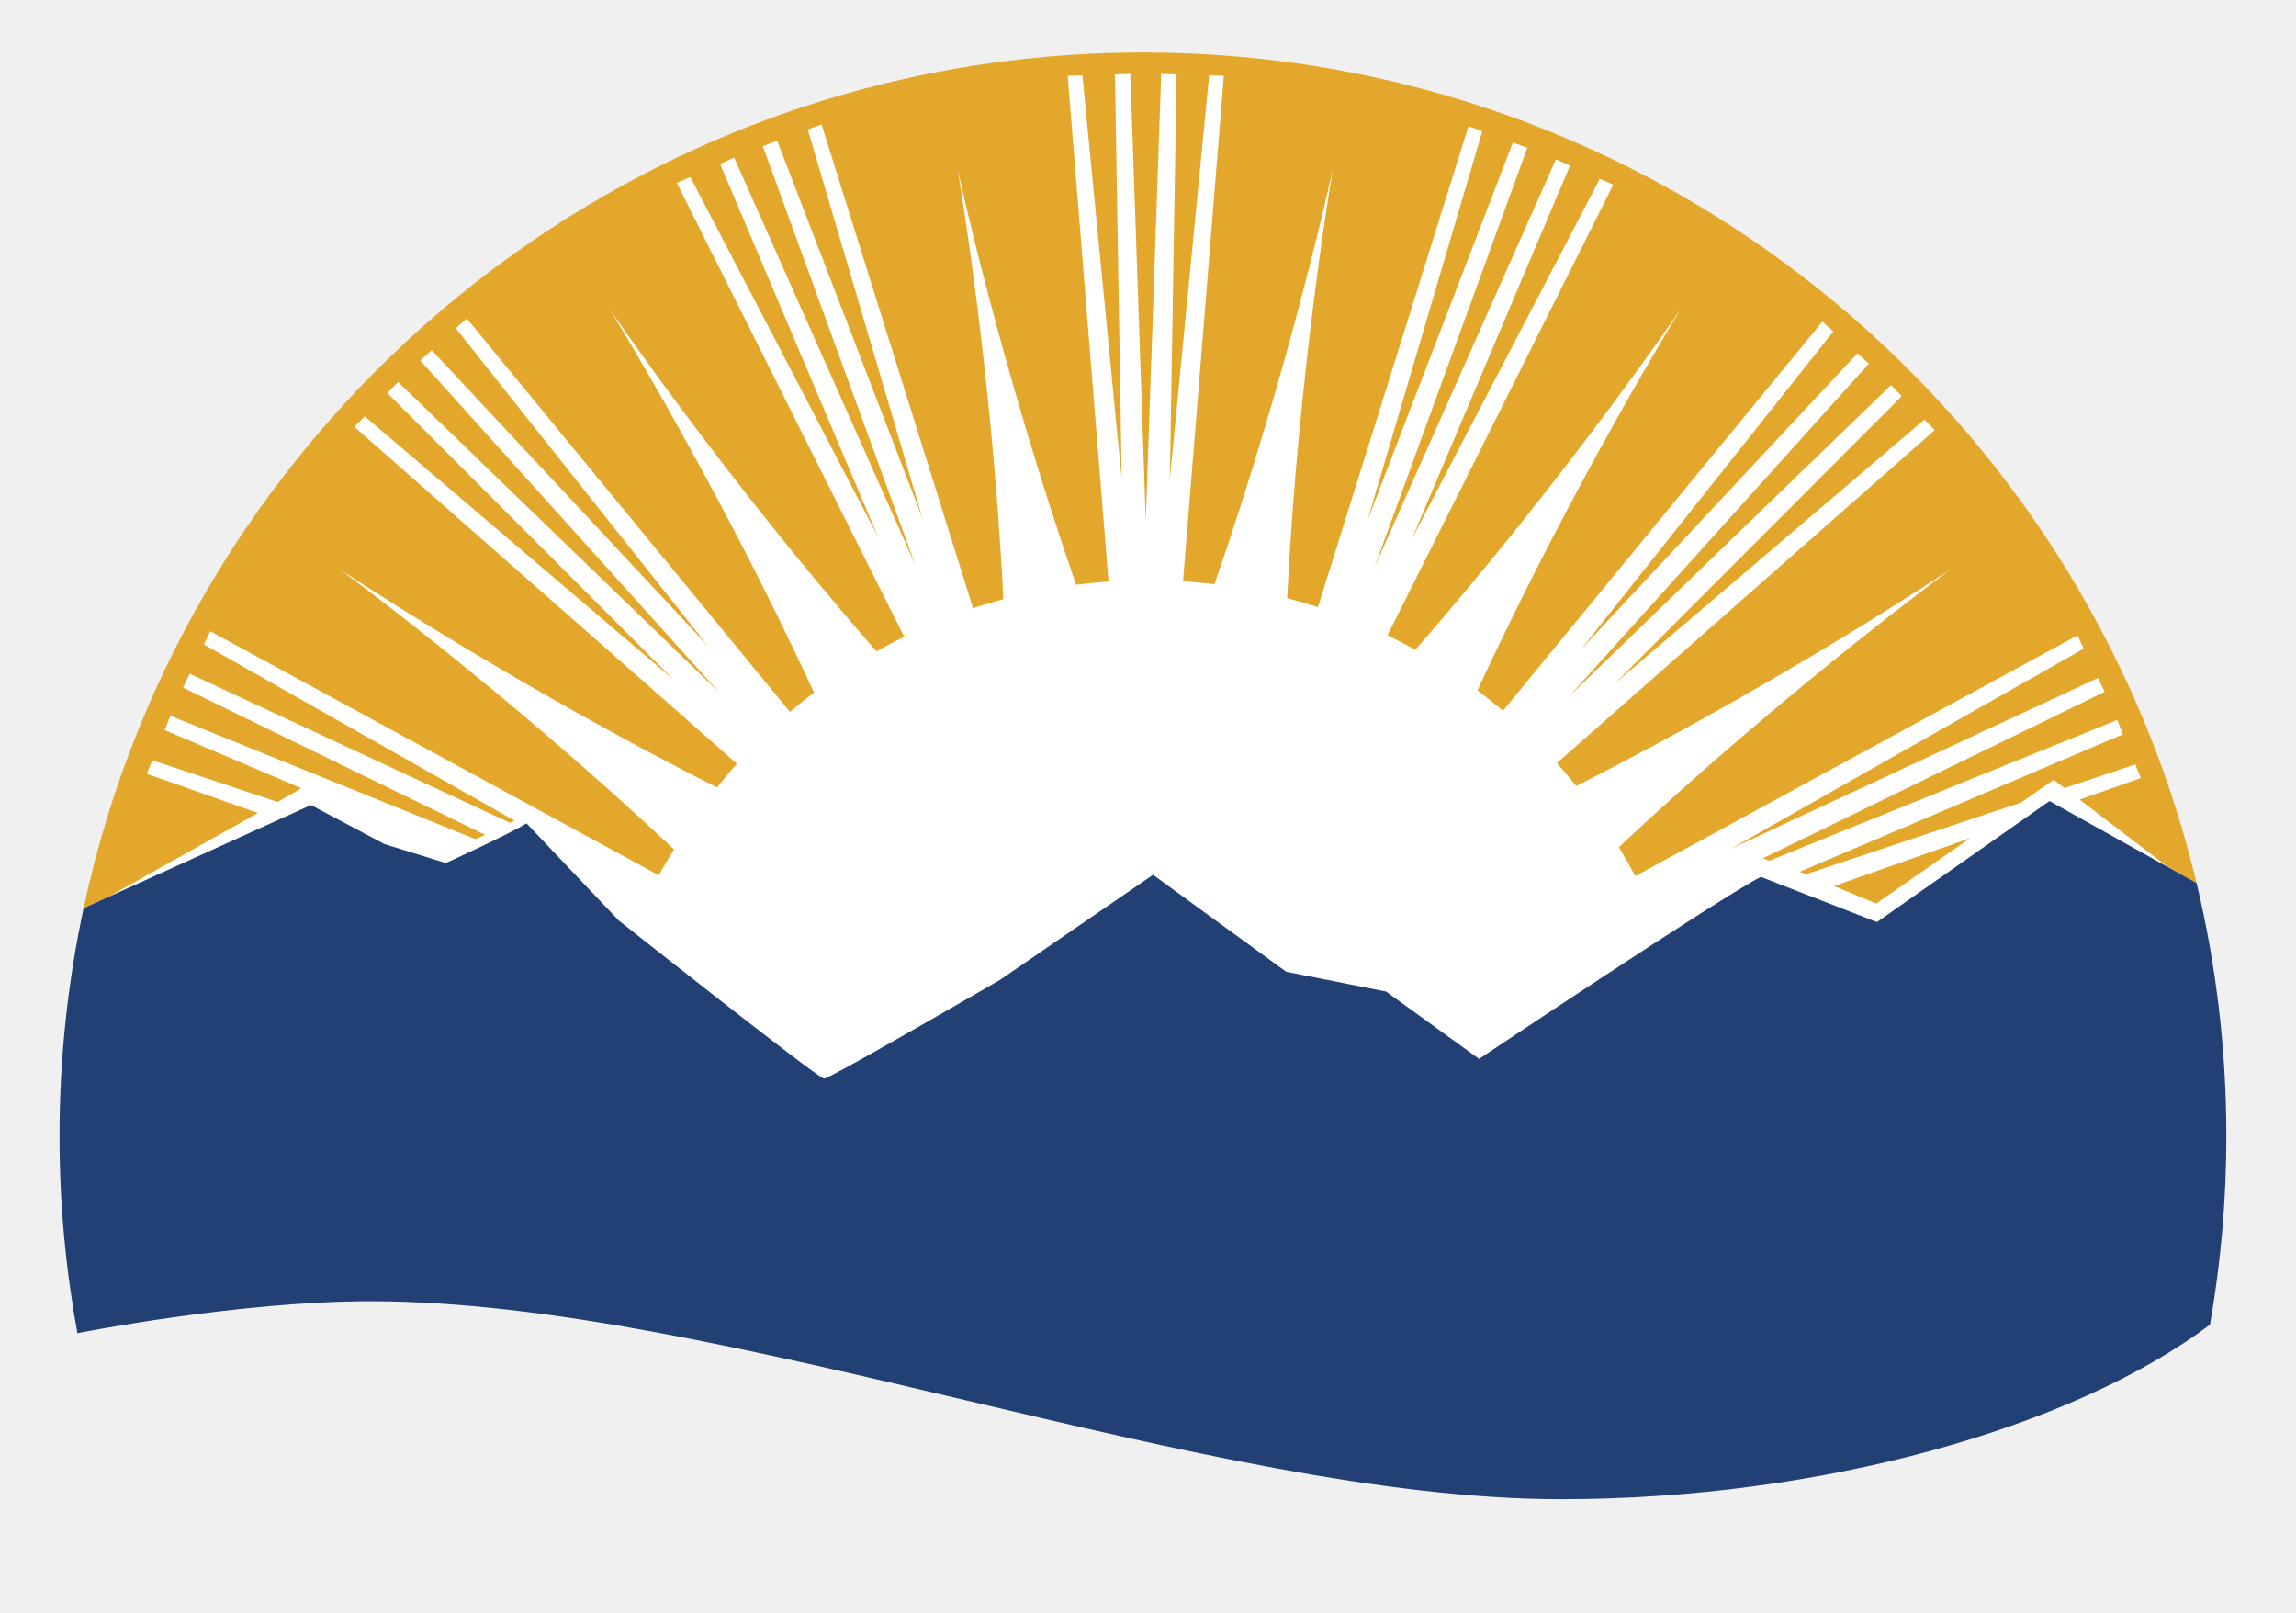
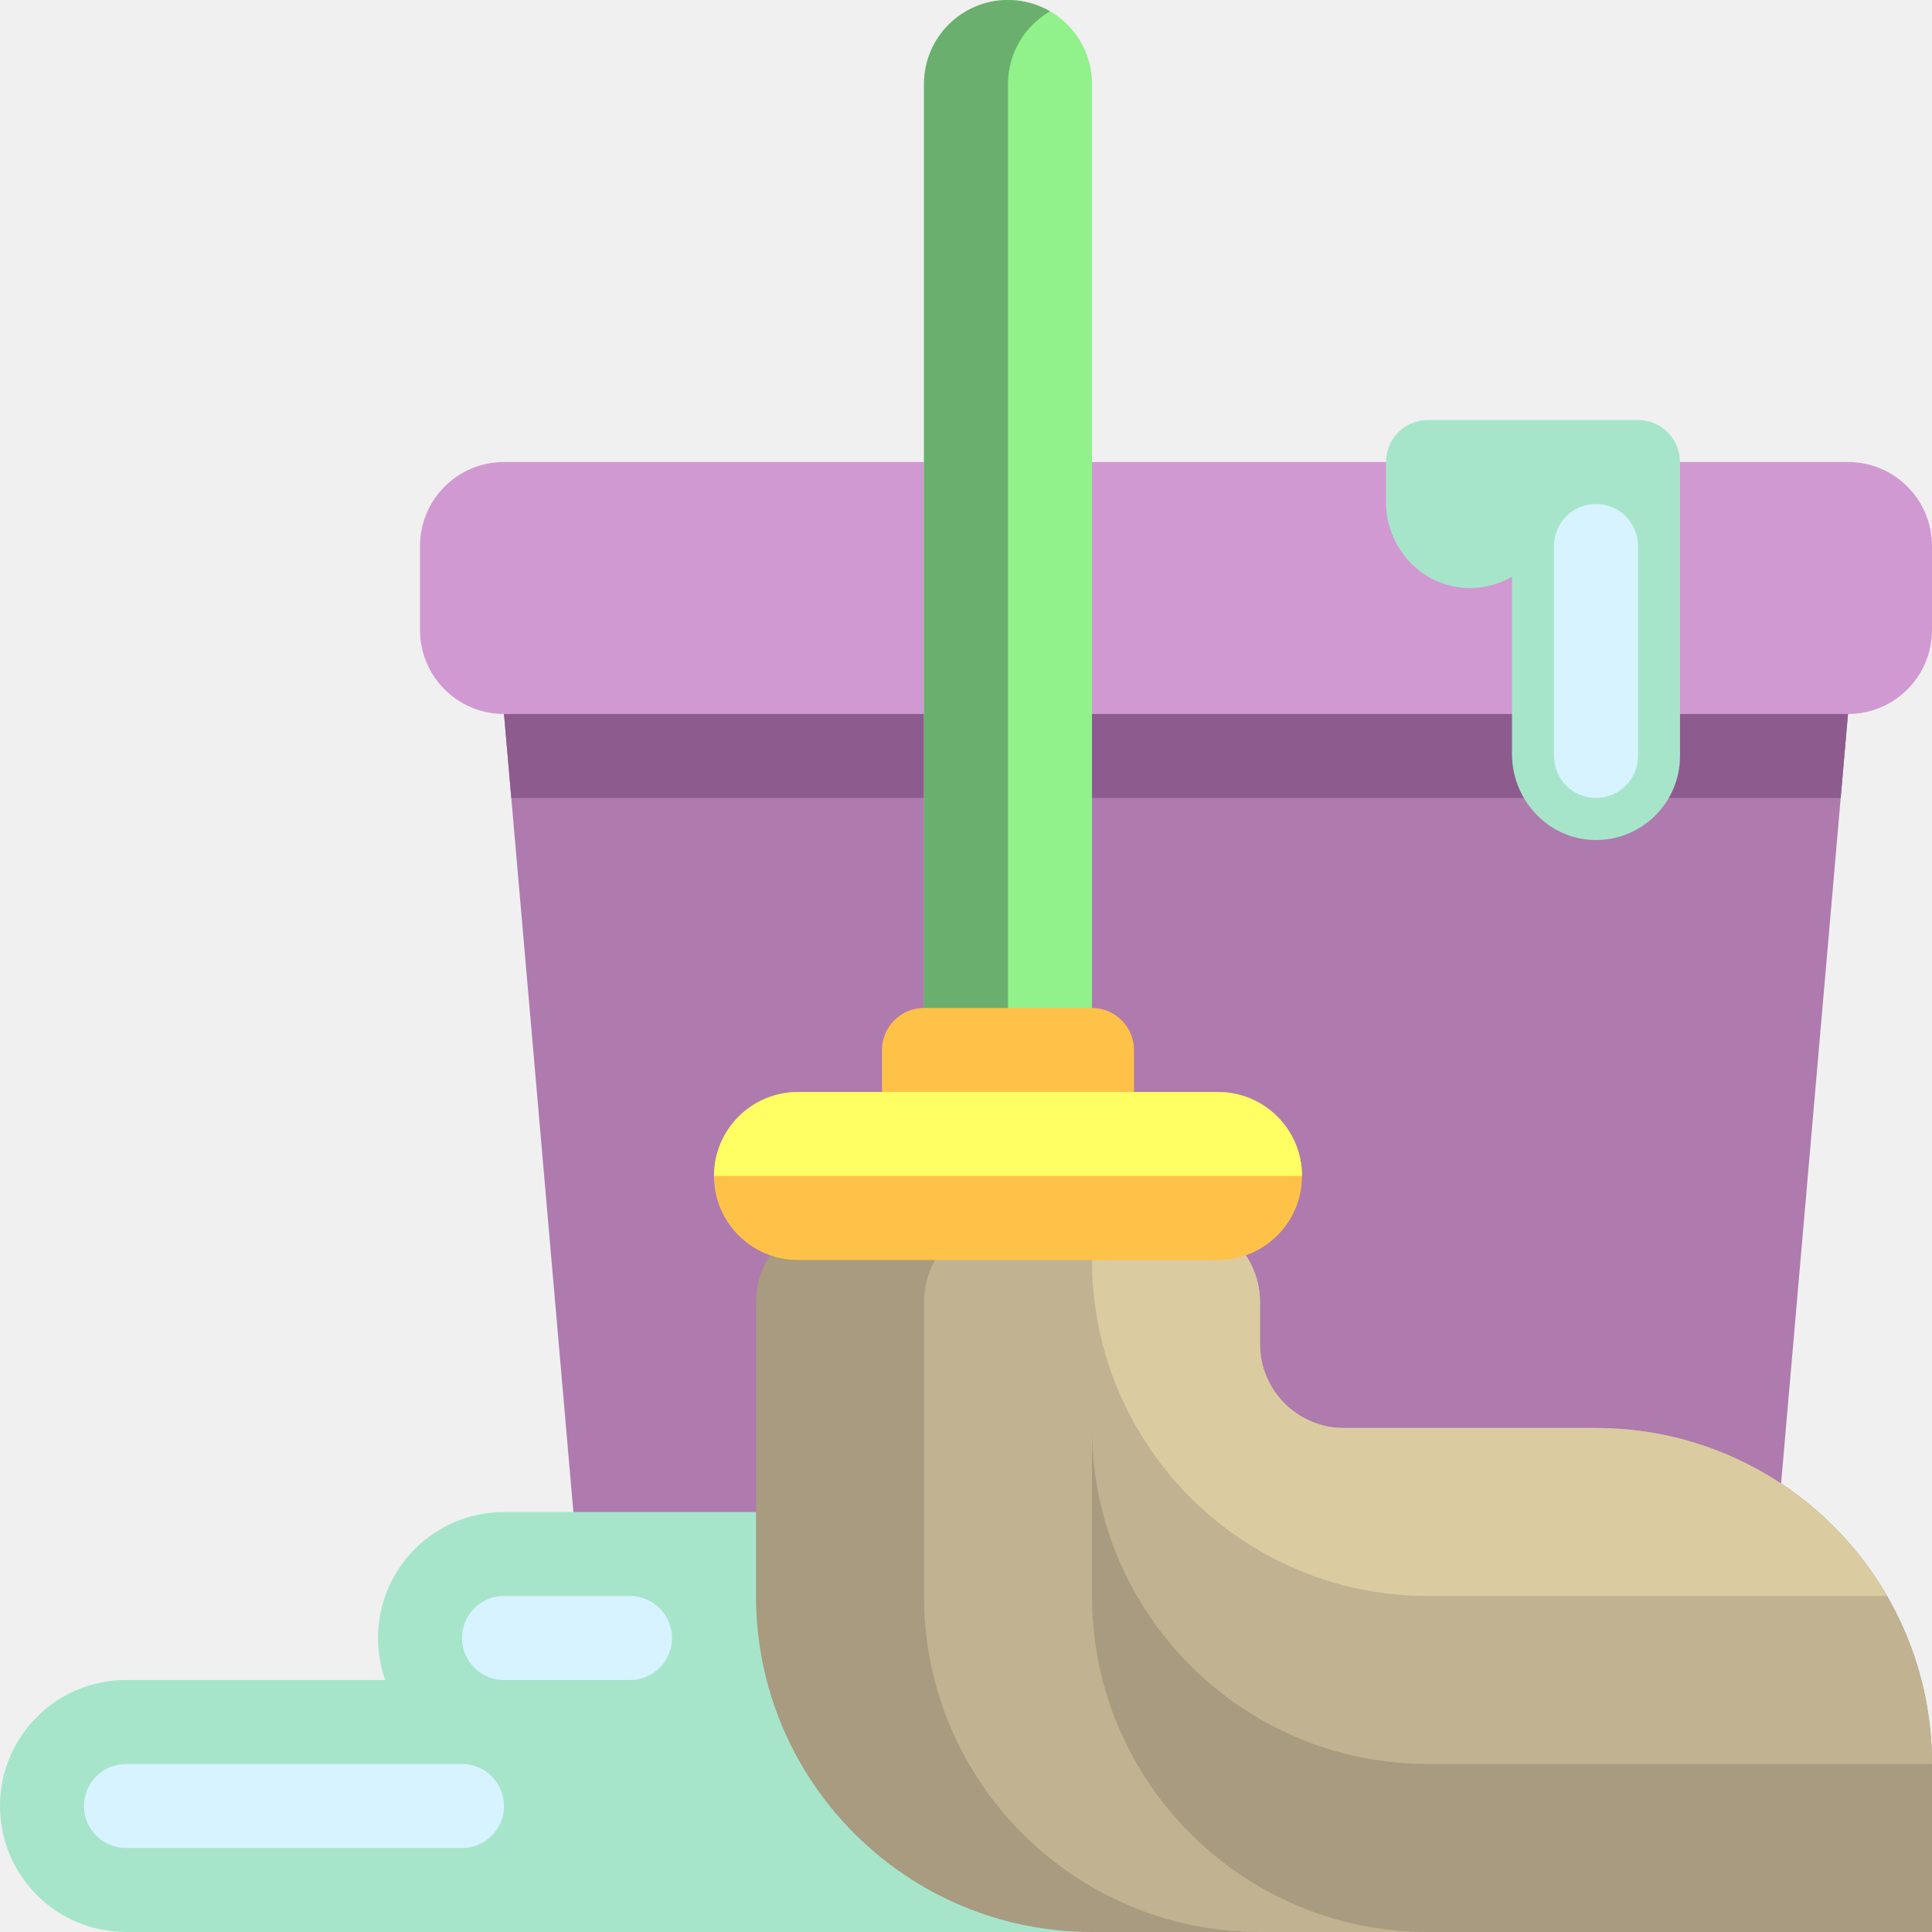
- <svg xmlns="http://www.w3.org/2000/svg" width="100%" height="100%" viewBox="0 0 292 205" version="1.1" xml:space="preserve" style="fill-rule:evenodd;clip-rule:evenodd;stroke-linejoin:round;stroke-miterlimit:1.414;">
-   <g transform="matrix(1,0,0,1,-62.647,-63.5055)">
-     <g transform="matrix(1,0,0,1,109.59,96.7797)">
-       <path d="M0,129.539C44.702,129.539 106.539,154.709 151.407,154.709C183.425,154.709 214.668,146.164 232.451,133.582C233.693,126.193 234.351,118.607 234.351,110.865C234.351,35.735 173.444,-25.17 98.314,-25.17C23.184,-25.17 -37.722,35.735 -37.722,110.865C-37.722,118.518 -37.08,126.018 -35.865,133.326C-30.962,132.418 -14.291,129.539 0,129.539" style="fill:white;fill-rule:nonzero;" />
-     </g>
-     <g transform="matrix(1,0,0,1,295.886,172.31)">
-       <path d="M0,3.86L5.379,6.09L17.308,-2.23L0,3.86Z" style="fill:rgb(227,168,43);fill-rule:nonzero;" />
-     </g>
-     <g transform="matrix(1,0,0,1,95.4546,82.2982)">
-       <path d="M0,84.581L-14.139,79.606L-13.43,77.874L2.493,83.183L2.562,83.144L4.663,81.953L5.501,81.428L-11.862,74.042L-11.128,72.226L27.626,87.9L28.904,87.37L-9.531,68.64L-8.674,66.88L32.056,85.836L32.619,85.55L-6.873,63.15L-6.062,61.468L50.967,92.499C51.434,91.636 52.412,90.063 52.914,89.217C31.232,68.831 10.309,53.525 10.309,53.525C10.309,53.525 31.826,67.935 58.382,81.332C59.259,80.237 59.979,79.358 60.916,78.319L12.264,35.487L13.57,34.146L52.837,67.613L16.458,31.182L17.82,29.772L58.664,69.245L20.644,27.046L22.098,25.735L57.238,63.363L25.165,22.951L26.546,21.695L67.658,71.727C68.721,70.81 69.604,70.12 70.716,69.268C58.28,42.356 44.699,20.464 44.699,20.464C44.699,20.464 59.154,41.742 78.657,64.026C79.848,63.355 81.056,62.712 82.29,62.107L82.083,61.973L53.271,4.472L54.984,3.719L78.855,49.457L58.772,2.05L60.563,1.255L83.646,53.153L64.201,-0.216L66.041,-0.887L84.527,47.166L69.927,-2.319L71.68,-2.965L90.9,58.411L90.863,58.573L90.911,58.554C92.189,58.125 93.489,57.747 94.796,57.391C93.333,27.911 88.972,2.693 88.972,2.693C88.972,2.693 94.372,27.689 104.054,55.56C105.402,55.394 106.759,55.253 108.127,55.161L108.084,55.097L108.252,55.097L108.156,54.956L102.982,-9.15L104.852,-9.209L109.85,42.143L108.991,-9.335L110.947,-9.401L112.909,47.365L114.869,-9.402L116.829,-9.335L115.968,42.143L120.967,-9.208L122.836,-9.15L117.662,54.956L117.565,55.097L117.593,55.097L117.579,55.117L117.664,55.117C119.002,55.201 120.329,55.335 121.646,55.493C131.315,27.649 136.706,2.693 136.706,2.693C136.706,2.693 132.358,27.835 130.888,57.261C132.208,57.61 133.514,57.993 134.801,58.415L153.953,-2.748L155.708,-2.101L141.106,47.384L159.594,-0.669L161.432,0.003L141.986,53.371L165.069,1.472L166.862,2.268L146.778,49.676L170.65,3.937L172.362,4.69L143.652,61.985L143.701,62.005C144.884,62.581 146.042,63.196 147.188,63.832C166.607,41.619 180.979,20.464 180.979,20.464C180.979,20.464 167.491,42.206 155.091,68.987C156.199,69.823 157.283,70.687 158.335,71.586L198.964,22.098L200.35,23.355L168.273,63.767L203.416,26.139L204.867,27.451L166.846,69.648L207.69,30.175L209.053,31.585L172.674,68.017L211.941,34.552L213.247,35.89L165.189,78.239L165.217,78.268C166.056,79.203 166.864,80.168 167.657,81.148C194.045,67.805 215.369,53.525 215.369,53.525C215.369,53.525 194.649,68.682 173.08,88.922C173.671,89.908 174.625,91.592 175.17,92.608L231.391,61.997L232.204,63.682L187.325,89.135L234.003,67.412L234.859,69.172L191.381,90.358L192.215,90.649L236.456,72.755L237.191,74.572L196.069,92.063L196.838,92.382L224.24,83.247L228.37,80.364L229.741,81.411L238.758,78.405L239.467,80.135L231.666,82.88L242.937,91.481L246.549,93.495C232.058,32.917 177.566,-12.12 112.548,-12.12C46.388,-12.12 -8.873,34.514 -22.179,96.701C-22.008,96.618 -21.843,96.541 -21.672,96.457L-20.021,95.709L-19.008,95.236L0,84.581Z" style="fill:rgb(227,168,43);fill-rule:nonzero;" />
-     </g>
-     <g transform="matrix(1,0,0,1,72.4966,186.474)">
-       <path d="M0,46.548C0,46.548 20.325,42.489 37.291,42.489C81.993,42.489 143.83,67.66 188.698,67.66C221.612,67.66 253.714,58.631 271.209,45.467C272.576,37.679 273.292,29.669 273.292,21.489C273.292,10.411 271.977,-0.358 269.507,-10.681L250.802,-21.112L228.855,-5.721L214.091,-11.47C209.093,-8.944 178.257,11.677 178.257,11.677L166.422,3.11L153.724,0.595L136.792,-11.732L117.37,1.602C117.37,1.602 95.701,14.184 94.957,14.184C94.209,14.184 68.813,-5.949 68.813,-5.949L57.112,-18.276C55.119,-17.018 47.16,-13.366 47.16,-13.366L46.751,-13.258L39.049,-15.64L29.696,-20.601L1.286,-7.719C1.115,-7.635 0.95,-7.557 0.779,-7.474C-1.22,1.865 -2.28,11.553 -2.28,21.489C-2.28,30.047 -1.494,38.422 0,46.548" style="fill:rgb(35,64,117);fill-rule:nonzero;" />
-     </g>
-   </g>
+ <svg xmlns="http://www.w3.org/2000/svg" version="1.1" id="Layer_1" x="0px" y="0px" viewBox="0 0 512 512" style="enable-background:new 0 0 512 512;" xml:space="preserve">
+   <path style="fill:#AF7AAE;" d="M467.478,445.217H155.826l-22.261-256h356.174L467.478,445.217z" />
+   <path style="fill:#8E5B8E;" d="M489.739,166.957v22.261l-1.936,22.261H135.501l-1.936-22.261v-22.261H489.739z" />
+   <path style="fill:#D199D1;" d="M512,144.696v22.261c0,12.295-9.966,22.261-22.261,22.261H133.565  c-12.295,0-22.261-9.966-22.261-22.261v-22.261c0-12.295,9.966-22.261,22.261-22.261h356.174  C502.034,122.435,512,132.401,512,144.696z" />
+   <path style="fill:#A7E5CB;" d="M478.609,434.087L478.609,434.087c0,18.441-14.949,33.391-33.391,33.391h-68.69  c1.231,3.482,1.908,7.227,1.908,11.13l0,0c0,18.441-14.949,33.391-33.391,33.391H33.391C14.949,512,0,497.05,0,478.609l0,0  c0-18.441,14.949-33.391,33.391-33.391h68.69c-1.231-3.482-1.908-7.227-1.908-11.13l0,0c0-18.441,14.949-33.391,33.391-33.391  h311.652C463.659,400.696,478.609,415.646,478.609,434.087z M387.37,155.719c4.885,0.475,9.464-0.659,13.325-2.895v46.99  c0,12.071,9.386,22.351,21.449,22.78c12.664,0.451,23.072-9.682,23.072-22.246v-77.913c0-6.147-4.983-11.13-11.13-11.13h-22.261  h-11.13h-22.261c-6.147,0-11.13,4.983-11.13,11.13v10.624C367.304,144.598,375.886,154.602,387.37,155.719z" />
+   <path style="fill:#D7F3FF;" d="M178.087,434.087c0,6.147-4.983,11.13-11.13,11.13h-33.391c-6.147,0-11.13-4.983-11.13-11.13  c0-6.147,4.983-11.13,11.13-11.13h33.391C173.104,422.957,178.087,427.94,178.087,434.087z M122.435,467.478H33.391  c-6.147,0-11.13,4.983-11.13,11.13s4.983,11.13,11.13,11.13h89.043c6.147,0,11.13-4.983,11.13-11.13  S128.582,467.478,122.435,467.478z M422.957,133.565c-6.147,0-11.13,4.983-11.13,11.13v55.652c0,6.147,4.983,11.13,11.13,11.13  c6.147,0,11.13-4.983,11.13-11.13v-55.652C434.087,138.548,429.104,133.565,422.957,133.565z" />
+   <path style="fill:#A89B80;" d="M356.174,378.435h66.783c49.178,0,89.043,39.866,89.043,89.043v33.391  c0,6.147-4.983,11.13-11.13,11.13H289.391c-49.178,0-89.043-39.866-89.043-89.043v-77.913c0-12.295,9.966-22.261,22.261-22.261  h89.043c12.295,0,22.261,9.966,22.261,22.261v11.13C333.913,368.469,343.879,378.435,356.174,378.435z" />
+   <path style="fill:#C1B291;" d="M512,467.478V512H333.913c-49.178,0-89.043-39.866-89.043-89.043v-77.913  c0-12.295,9.966-22.261,22.261-22.261h44.522c12.295,0,22.261,9.966,22.261,22.261v11.13c0,12.295,9.966,22.261,22.261,22.261  h44.522h22.261C472.134,378.435,512,418.301,512,467.478z" />
+   <path style="fill:#A89B80;" d="M512,467.478V512H378.435c-49.178,0-89.043-39.866-89.043-89.043v-44.522  c0,49.178,39.866,89.043,89.043,89.043H512z" />
+   <path style="fill:#DBCBA1;" d="M500.058,422.957H378.435c-49.178,0-89.043-39.866-89.043-89.043v-11.13h22.261  c12.295,0,22.261,9.966,22.261,22.261v11.13c0,12.295,9.966,22.261,22.261,22.261h66.783  C455.909,378.435,484.66,396.349,500.058,422.957z" />
+   <path style="fill:#91F18B;" d="M289.391,22.261v244.87v22.261H244.87V267.13V22.261C244.87,9.966,254.836,0,267.13,0  C279.425,0,289.391,9.966,289.391,22.261z" />
+   <path style="fill:#6BAF6E;" d="M267.13,22.261v267.13H244.87V22.261C244.87,9.966,254.836,0,267.13,0  c4.059,0,7.854,1.104,11.13,3.002C271.614,6.853,267.13,14.027,267.13,22.261z" />
+   <path style="fill:#FFC248;" d="M345.043,311.652L345.043,311.652c0,12.295-9.966,22.261-22.261,22.261H211.478  c-12.295,0-22.261-9.966-22.261-22.261l0,0c0-12.295,9.966-22.261,22.261-22.261h22.261v-11.13c0-6.147,4.983-11.13,11.13-11.13  h44.522c6.147,0,11.13,4.983,11.13,11.13v11.13h22.261C335.077,289.391,345.043,299.357,345.043,311.652z" />
+   <path style="fill:#FFFF63;" d="M345.043,311.652H189.217l0,0c0-12.295,9.966-22.261,22.261-22.261h111.304  C335.077,289.391,345.043,299.357,345.043,311.652L345.043,311.652z" />
+   <g>
+ </g>
+   <g>
+ </g>
+   <g>
+ </g>
+   <g>
+ </g>
+   <g>
+ </g>
+   <g>
+ </g>
+   <g>
+ </g>
+   <g>
+ </g>
+   <g>
+ </g>
+   <g>
+ </g>
+   <g>
+ </g>
+   <g>
+ </g>
+   <g>
+ </g>
+   <g>
+ </g>
+   <g>
+ </g>
</svg>
